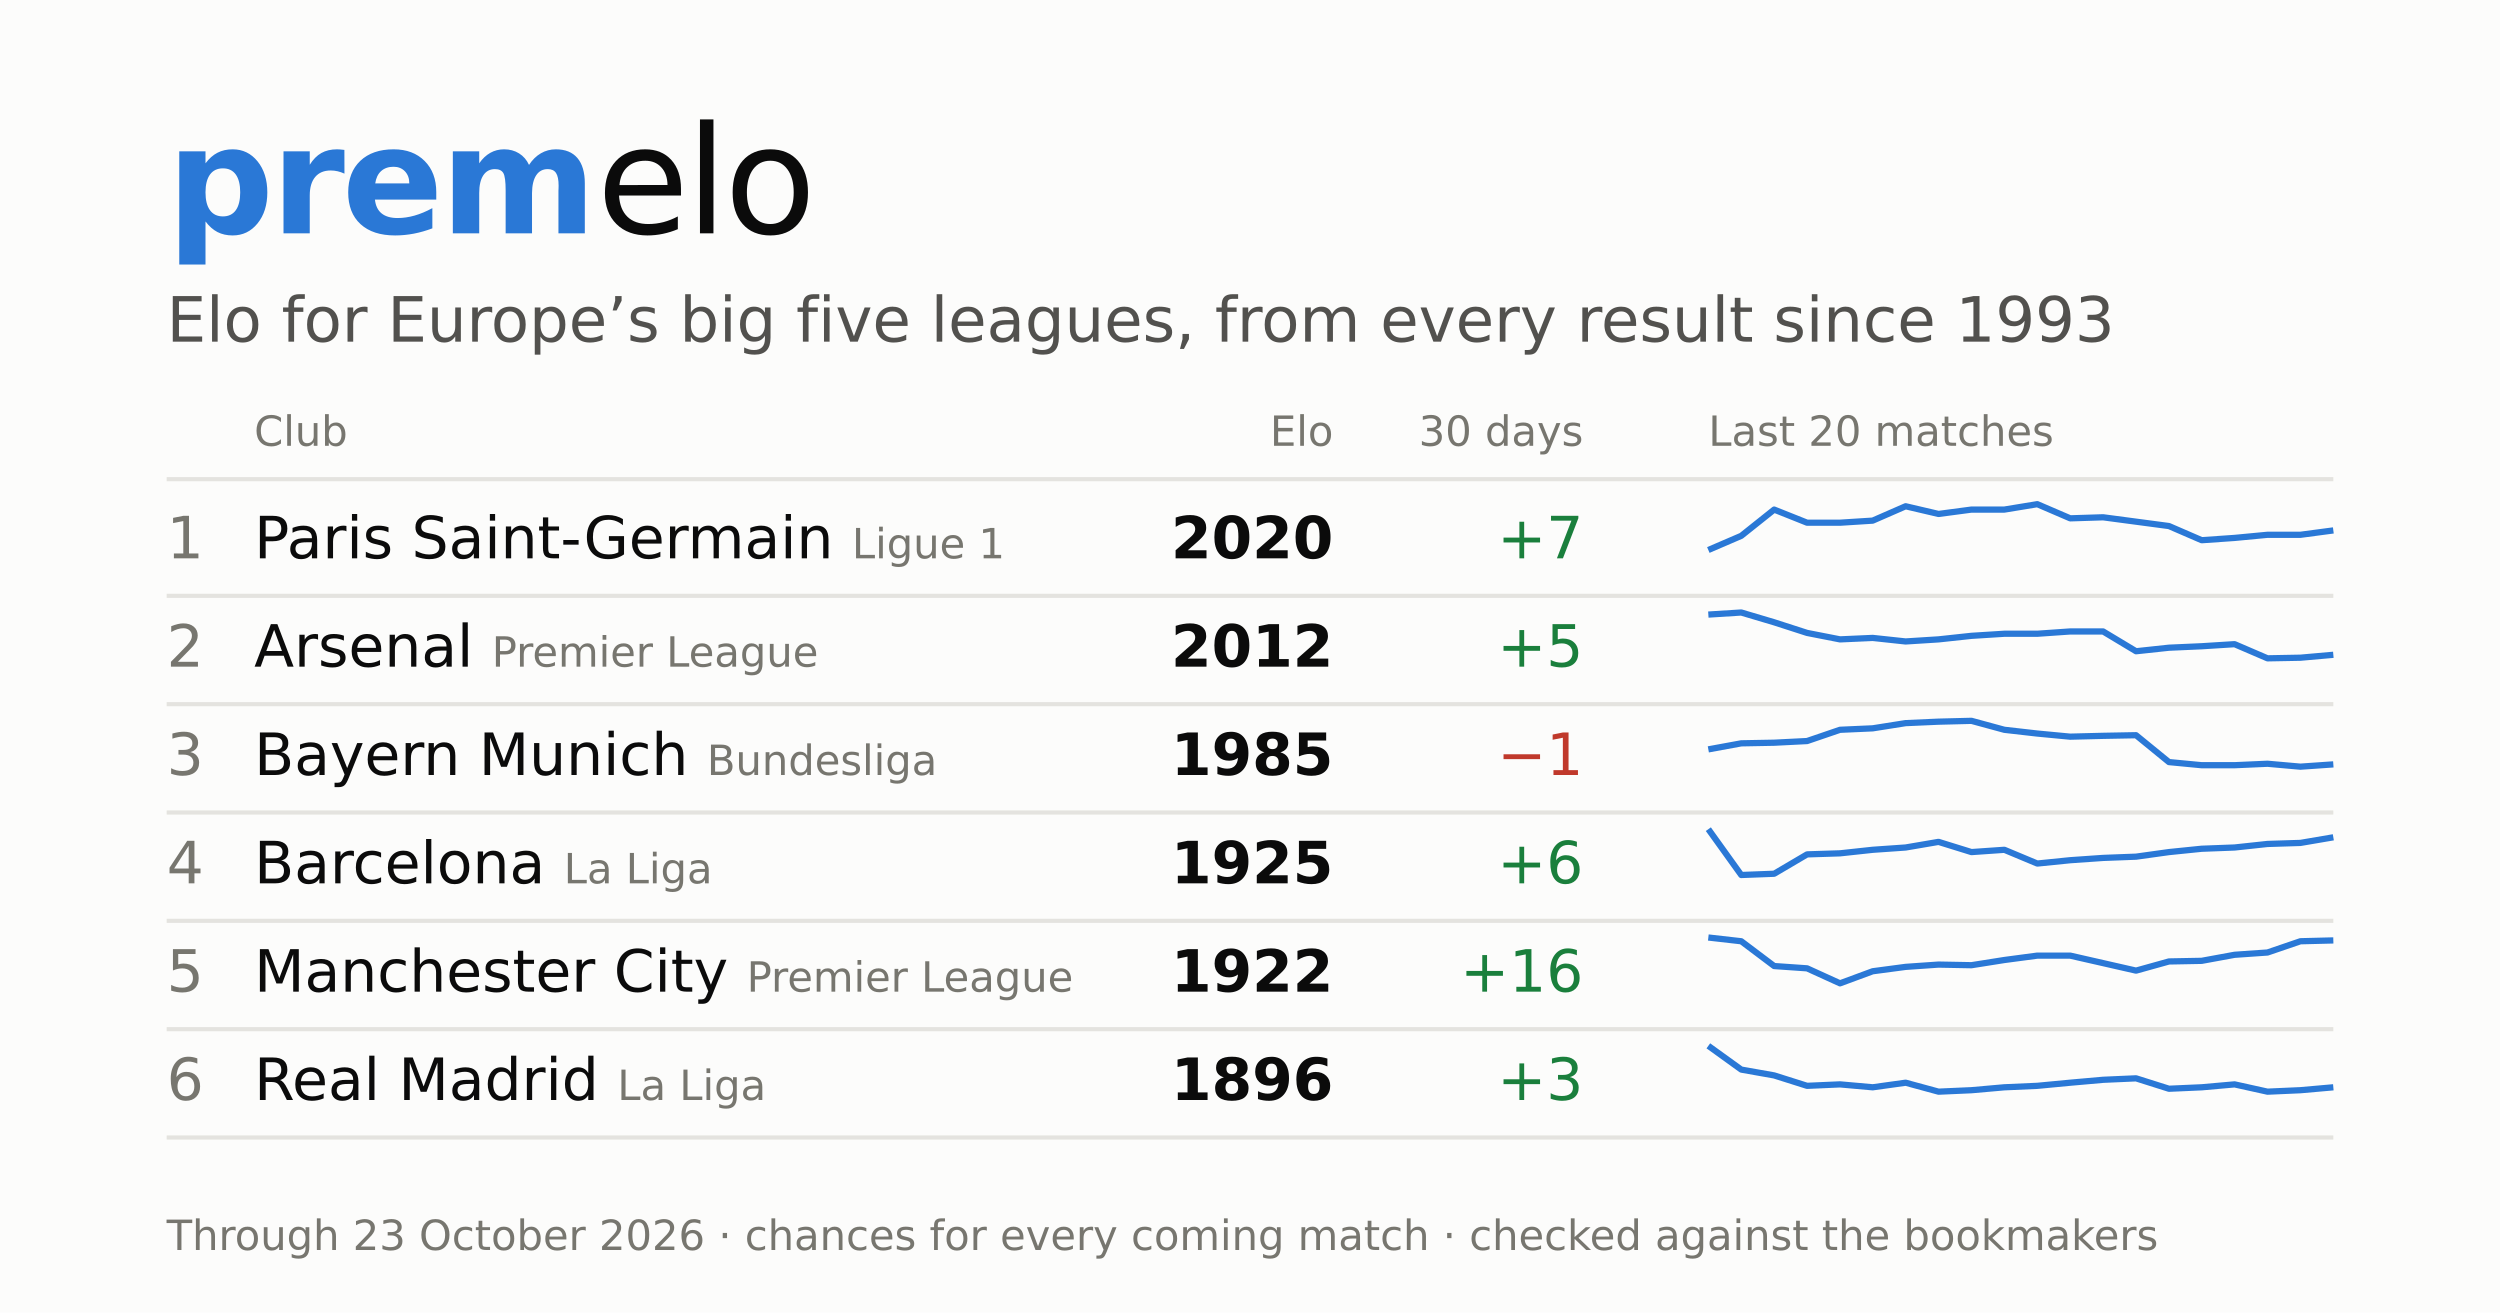
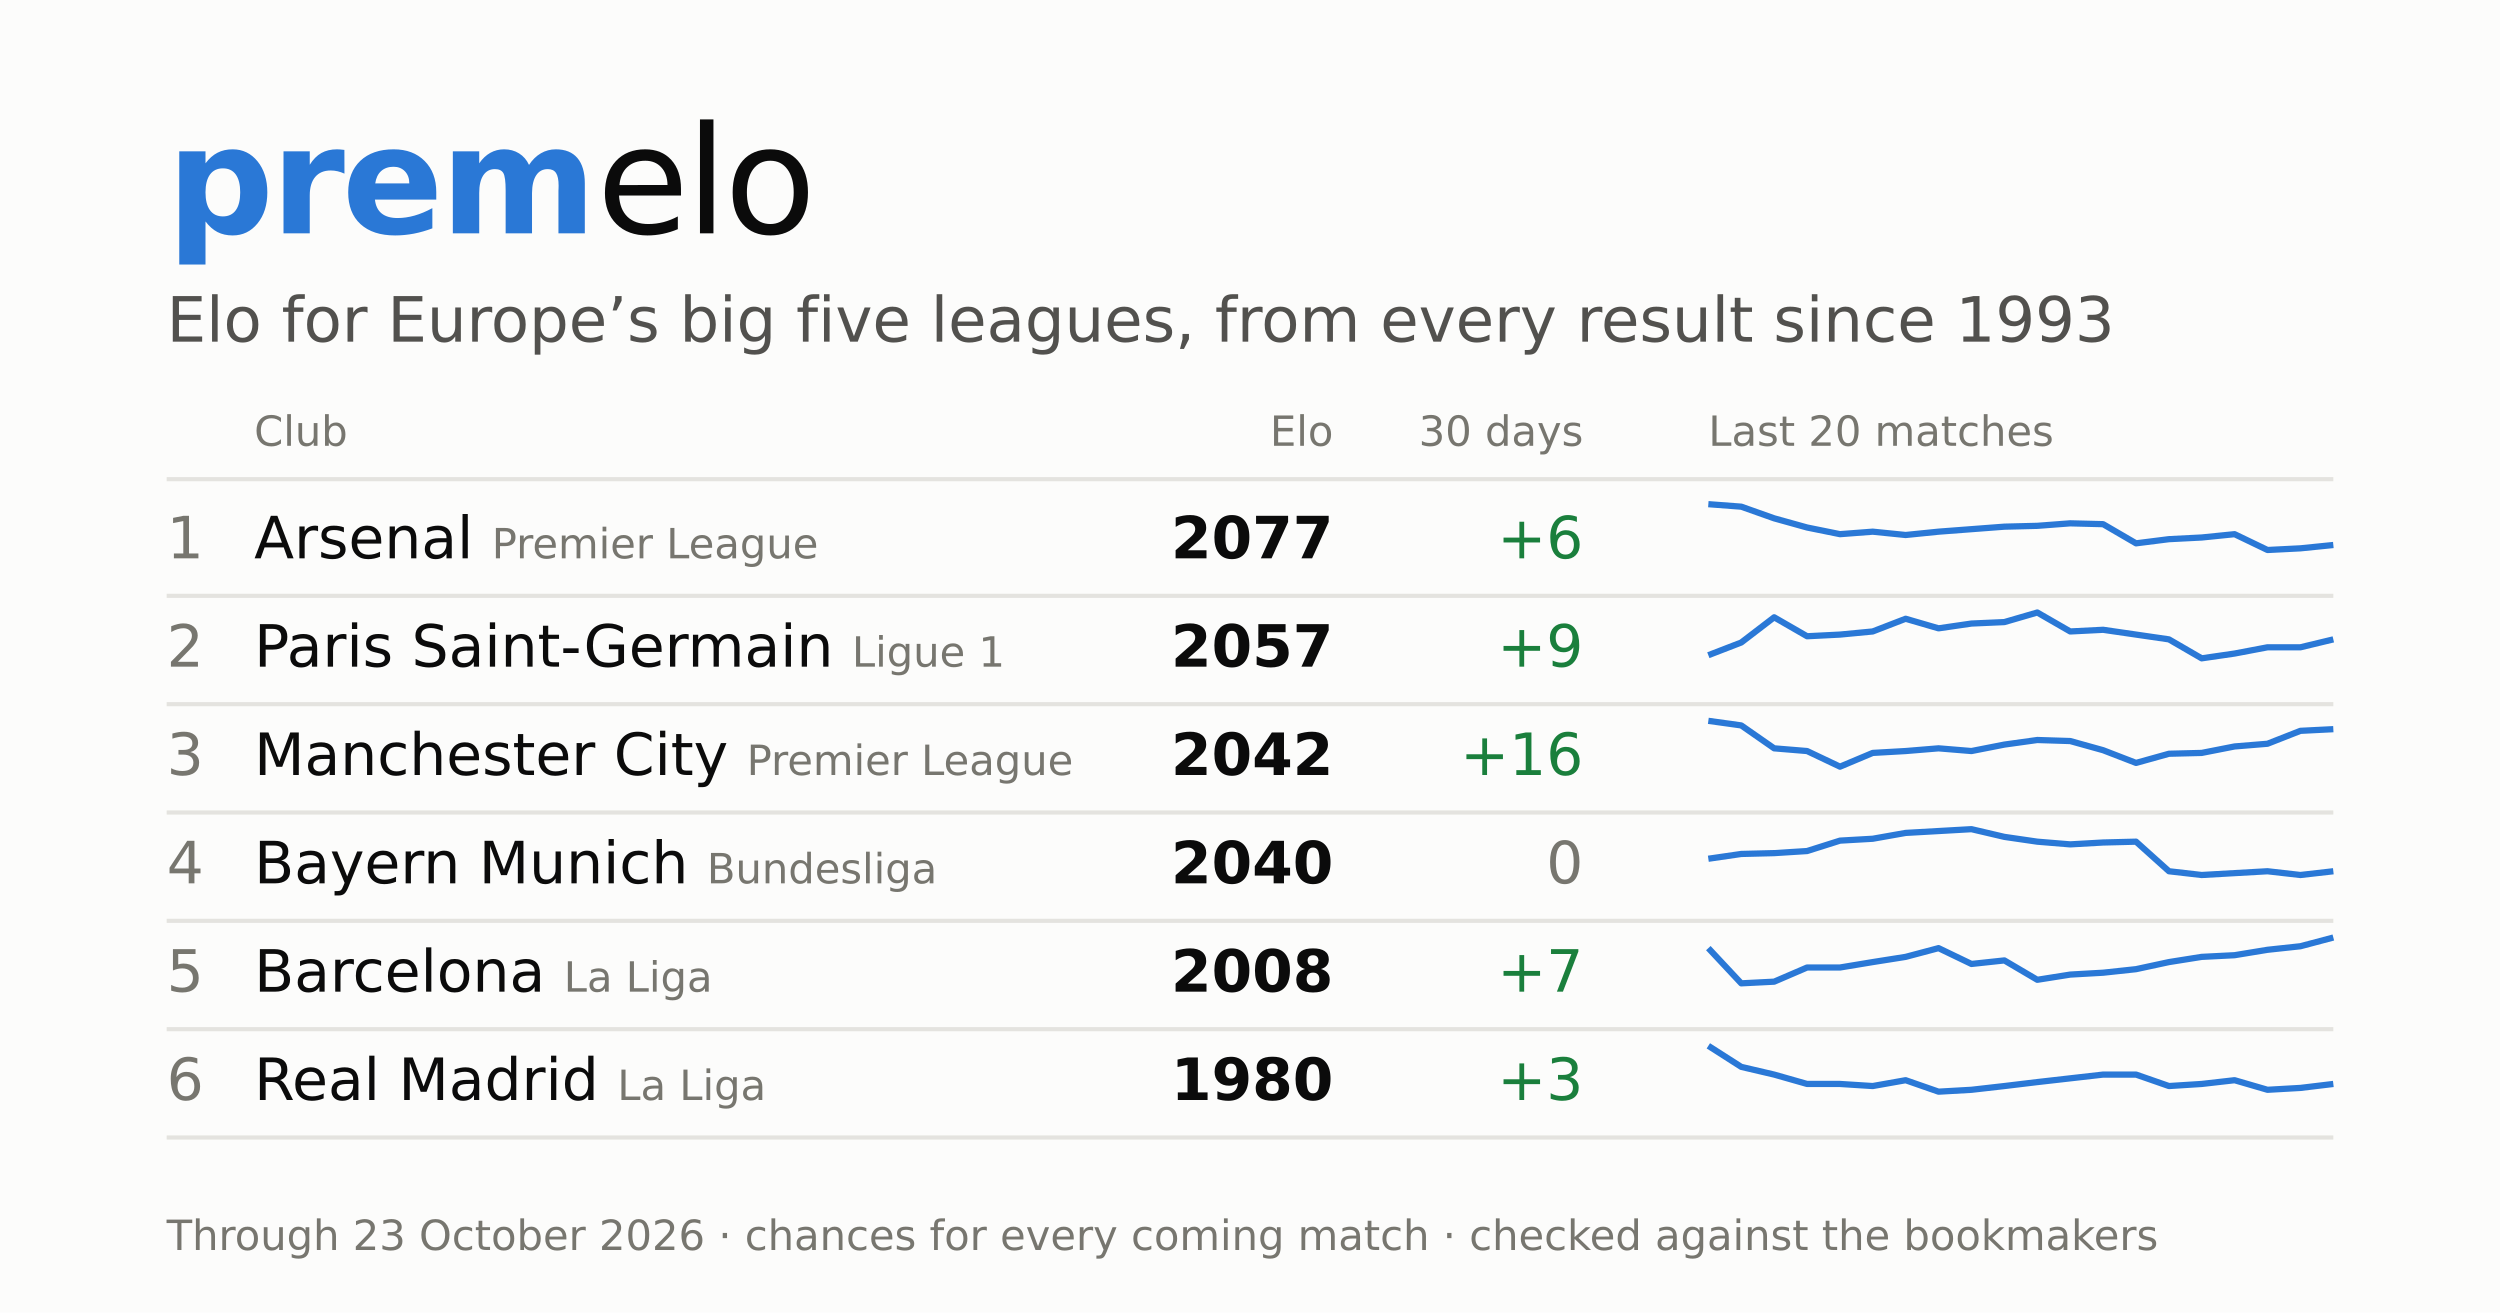
<svg xmlns="http://www.w3.org/2000/svg" width="1200" height="630" viewBox="0 0 1200 630" font-family="DejaVu Sans, sans-serif">
  <rect width="1200" height="630" fill="#fcfcfb" />
  <text x="80" y="112" font-size="72" fill="#0b0b0b" letter-spacing="-1.5">
    <tspan fill="#2a78d6" font-weight="bold">prem</tspan>elo</text>
  <text x="80" y="164" font-size="30" fill="#52514e">Elo for Europe’s big five leagues, from every result since 1993</text>
  <g font-size="20" fill="#77766f">
    <text x="122" y="214">Club</text>
    <text x="640" y="214" text-anchor="end">Elo</text>
    <text x="760" y="214" text-anchor="end">30 days</text>
    <text x="820" y="214">Last 20 matches</text>
  </g>
  <line x1="80" x2="1120" y1="230" y2="230" stroke="#e4e3df" stroke-width="2" />
  <g font-size="28">
    <text x="80" y="268" fill="#77766f">1</text>
-     <text x="122" y="268" fill="#0b0b0b">Paris Saint-Germain <tspan fill="#77766f" font-size="20">Ligue 1</tspan>
+     <text x="122" y="268" fill="#0b0b0b">Arsenal <tspan fill="#77766f" font-size="20">Premier League</tspan>
    </text>
-     <text x="640" y="268" fill="#0b0b0b" font-weight="bold" text-anchor="end">2020</text>
-     <text x="760" y="268" fill="#1a7f3c" text-anchor="end">+7</text>
-     <polyline points="820.0,264.0 835.8,257.2 851.6,244.6 867.4,250.9 883.2,250.9 898.9,249.9 914.7,243.0 930.5,246.7 946.3,244.6 962.1,244.6 977.9,242.0 993.7,248.8 1009.5,248.3 1025.3,250.4 1041.1,252.5 1056.8,259.3 1072.6,258.2 1088.4,256.7 1104.2,256.7 1120.0,254.6" fill="none" stroke="#2a78d6" stroke-width="3" stroke-linejoin="round" />
+     <text x="640" y="268" fill="#0b0b0b" font-weight="bold" text-anchor="end">2077</text>
+     <text x="760" y="268" fill="#1a7f3c" text-anchor="end">+6</text>
+     <polyline points="820.0,242.0 835.8,243.2 851.6,248.8 867.4,253.2 883.2,256.4 898.9,255.2 914.7,256.8 930.5,255.2 946.3,254.0 962.1,252.8 977.9,252.4 993.7,251.2 1009.5,251.6 1025.3,260.8 1041.1,258.8 1056.8,258.0 1072.6,256.4 1088.4,264.0 1104.2,263.2 1120.0,261.6" fill="none" stroke="#2a78d6" stroke-width="3" stroke-linejoin="round" />
    <line x1="80" x2="1120" y1="286" y2="286" stroke="#e4e3df" stroke-width="2" />
    <text x="80" y="320" fill="#77766f">2</text>
-     <text x="122" y="320" fill="#0b0b0b">Arsenal <tspan fill="#77766f" font-size="20">Premier League</tspan>
+     <text x="122" y="320" fill="#0b0b0b">Paris Saint-Germain <tspan fill="#77766f" font-size="20">Ligue 1</tspan>
    </text>
-     <text x="640" y="320" fill="#0b0b0b" font-weight="bold" text-anchor="end">2012</text>
-     <text x="760" y="320" fill="#1a7f3c" text-anchor="end">+5</text>
-     <polyline points="820.0,295.0 835.8,294.0 851.6,298.7 867.4,303.8 883.2,306.9 898.9,306.2 914.7,307.9 930.5,306.9 946.3,305.2 962.1,304.2 977.9,304.2 993.7,303.1 1009.5,303.1 1025.3,312.6 1041.1,310.9 1056.8,310.2 1072.6,309.2 1088.4,316.0 1104.2,315.7 1120.0,314.3" fill="none" stroke="#2a78d6" stroke-width="3" stroke-linejoin="round" />
+     <text x="640" y="320" fill="#0b0b0b" font-weight="bold" text-anchor="end">2057</text>
+     <text x="760" y="320" fill="#1a7f3c" text-anchor="end">+9</text>
+     <polyline points="820.0,314.5 835.8,308.4 851.6,296.3 867.4,305.4 883.2,304.6 898.9,303.1 914.7,297.0 930.5,301.6 946.3,299.3 962.1,298.6 977.9,294.0 993.7,303.1 1009.5,302.3 1025.3,304.6 1041.1,306.9 1056.8,316.0 1072.6,313.7 1088.4,310.7 1104.2,310.7 1120.0,306.9" fill="none" stroke="#2a78d6" stroke-width="3" stroke-linejoin="round" />
    <line x1="80" x2="1120" y1="338" y2="338" stroke="#e4e3df" stroke-width="2" />
    <text x="80" y="372" fill="#77766f">3</text>
-     <text x="122" y="372" fill="#0b0b0b">Bayern Munich <tspan fill="#77766f" font-size="20">Bundesliga</tspan>
+     <text x="122" y="372" fill="#0b0b0b">Manchester City <tspan fill="#77766f" font-size="20">Premier League</tspan>
    </text>
-     <text x="640" y="372" fill="#0b0b0b" font-weight="bold" text-anchor="end">1985</text>
-     <text x="760" y="372" fill="#c0392b" text-anchor="end">−1</text>
-     <polyline points="820.0,359.7 835.8,356.8 851.6,356.5 867.4,355.7 883.2,350.3 898.9,349.6 914.7,347.1 930.5,346.4 946.3,346.0 962.1,350.3 977.9,352.1 993.7,353.6 1009.5,353.2 1025.3,352.9 1041.1,365.8 1056.8,367.3 1072.6,367.3 1088.4,366.6 1104.2,368.0 1120.0,366.9" fill="none" stroke="#2a78d6" stroke-width="3" stroke-linejoin="round" />
+     <text x="640" y="372" fill="#0b0b0b" font-weight="bold" text-anchor="end">2042</text>
+     <text x="760" y="372" fill="#1a7f3c" text-anchor="end">+16</text>
+     <polyline points="820.0,346.0 835.8,348.2 851.6,359.2 867.4,360.5 883.2,368.0 898.9,361.4 914.7,360.5 930.5,359.2 946.3,360.5 962.1,357.4 977.9,355.2 993.7,355.7 1009.5,360.1 1025.3,366.2 1041.1,361.8 1056.8,361.4 1072.6,358.3 1088.4,357.0 1104.2,350.8 1120.0,350.0" fill="none" stroke="#2a78d6" stroke-width="3" stroke-linejoin="round" />
    <line x1="80" x2="1120" y1="390" y2="390" stroke="#e4e3df" stroke-width="2" />
    <text x="80" y="424" fill="#77766f">4</text>
-     <text x="122" y="424" fill="#0b0b0b">Barcelona <tspan fill="#77766f" font-size="20">La Liga</tspan>
+     <text x="122" y="424" fill="#0b0b0b">Bayern Munich <tspan fill="#77766f" font-size="20">Bundesliga</tspan>
    </text>
-     <text x="640" y="424" fill="#0b0b0b" font-weight="bold" text-anchor="end">1925</text>
-     <text x="760" y="424" fill="#1a7f3c" text-anchor="end">+6</text>
-     <polyline points="820.0,398.0 835.8,420.0 851.6,419.4 867.4,410.1 883.2,409.6 898.9,407.9 914.7,406.8 930.5,404.1 946.3,409.0 962.1,407.9 977.9,414.5 993.7,412.9 1009.5,411.8 1025.3,411.2 1041.1,409.0 1056.8,407.4 1072.6,406.8 1088.4,405.1 1104.2,404.6 1120.0,401.9" fill="none" stroke="#2a78d6" stroke-width="3" stroke-linejoin="round" />
+     <text x="640" y="424" fill="#0b0b0b" font-weight="bold" text-anchor="end">2040</text>
+     <text x="760" y="424" fill="#77766f" text-anchor="end">0</text>
+     <polyline points="820.0,412.2 835.8,409.9 851.6,409.5 867.4,408.5 883.2,403.5 898.9,402.6 914.7,399.8 930.5,398.9 946.3,398.0 962.1,401.7 977.9,404.0 993.7,405.3 1009.5,404.4 1025.3,404.0 1041.1,418.2 1056.8,420.0 1072.6,419.1 1088.4,418.2 1104.2,420.0 1120.0,418.2" fill="none" stroke="#2a78d6" stroke-width="3" stroke-linejoin="round" />
    <line x1="80" x2="1120" y1="442" y2="442" stroke="#e4e3df" stroke-width="2" />
    <text x="80" y="476" fill="#77766f">5</text>
-     <text x="122" y="476" fill="#0b0b0b">Manchester City <tspan fill="#77766f" font-size="20">Premier League</tspan>
+     <text x="122" y="476" fill="#0b0b0b">Barcelona <tspan fill="#77766f" font-size="20">La Liga</tspan>
    </text>
-     <text x="640" y="476" fill="#0b0b0b" font-weight="bold" text-anchor="end">1922</text>
-     <text x="760" y="476" fill="#1a7f3c" text-anchor="end">+16</text>
-     <polyline points="820.0,450.0 835.8,451.8 851.6,463.7 867.4,464.8 883.2,472.0 898.9,466.2 914.7,464.1 930.5,463.0 946.3,463.3 962.1,460.8 977.9,458.7 993.7,458.7 1009.5,462.3 1025.3,465.9 1041.1,461.5 1056.8,461.2 1072.6,458.3 1088.4,457.2 1104.2,451.8 1120.0,451.4" fill="none" stroke="#2a78d6" stroke-width="3" stroke-linejoin="round" />
+     <text x="640" y="476" fill="#0b0b0b" font-weight="bold" text-anchor="end">2008</text>
+     <text x="760" y="476" fill="#1a7f3c" text-anchor="end">+7</text>
+     <polyline points="820.0,455.1 835.8,472.0 851.6,471.2 867.4,464.4 883.2,464.4 898.9,461.8 914.7,459.3 930.5,455.1 946.3,462.7 962.1,461.0 977.9,470.3 993.7,467.8 1009.5,466.9 1025.3,465.2 1041.1,461.8 1056.8,459.3 1072.6,458.5 1088.4,455.9 1104.2,454.2 1120.0,450.0" fill="none" stroke="#2a78d6" stroke-width="3" stroke-linejoin="round" />
    <line x1="80" x2="1120" y1="494" y2="494" stroke="#e4e3df" stroke-width="2" />
    <text x="80" y="528" fill="#77766f">6</text>
    <text x="122" y="528" fill="#0b0b0b">Real Madrid <tspan fill="#77766f" font-size="20">La Liga</tspan>
    </text>
-     <text x="640" y="528" fill="#0b0b0b" font-weight="bold" text-anchor="end">1896</text>
+     <text x="640" y="528" fill="#0b0b0b" font-weight="bold" text-anchor="end">1980</text>
    <text x="760" y="528" fill="#1a7f3c" text-anchor="end">+3</text>
-     <polyline points="820.0,502.0 835.8,513.4 851.6,516.2 867.4,521.2 883.2,520.5 898.9,521.9 914.7,519.7 930.5,524.0 946.3,523.3 962.1,521.9 977.9,521.2 993.7,519.7 1009.5,518.3 1025.3,517.6 1041.1,522.6 1056.8,521.9 1072.6,520.5 1088.4,524.0 1104.2,523.3 1120.0,521.9" fill="none" stroke="#2a78d6" stroke-width="3" stroke-linejoin="round" />
+     <polyline points="820.0,502.0 835.8,512.1 851.6,515.8 867.4,520.3 883.2,520.3 898.9,521.3 914.7,518.5 930.5,524.0 946.3,523.1 962.1,521.3 977.9,519.4 993.7,517.6 1009.5,515.8 1025.3,515.8 1041.1,521.3 1056.8,520.3 1072.6,518.5 1088.4,523.1 1104.2,522.2 1120.0,520.3" fill="none" stroke="#2a78d6" stroke-width="3" stroke-linejoin="round" />
    <line x1="80" x2="1120" y1="546" y2="546" stroke="#e4e3df" stroke-width="2" />
  </g>
  <text x="80" y="600" font-size="20" fill="#77766f">Through 23 October 2026 · chances for every coming match · checked against the bookmakers</text>
</svg>
